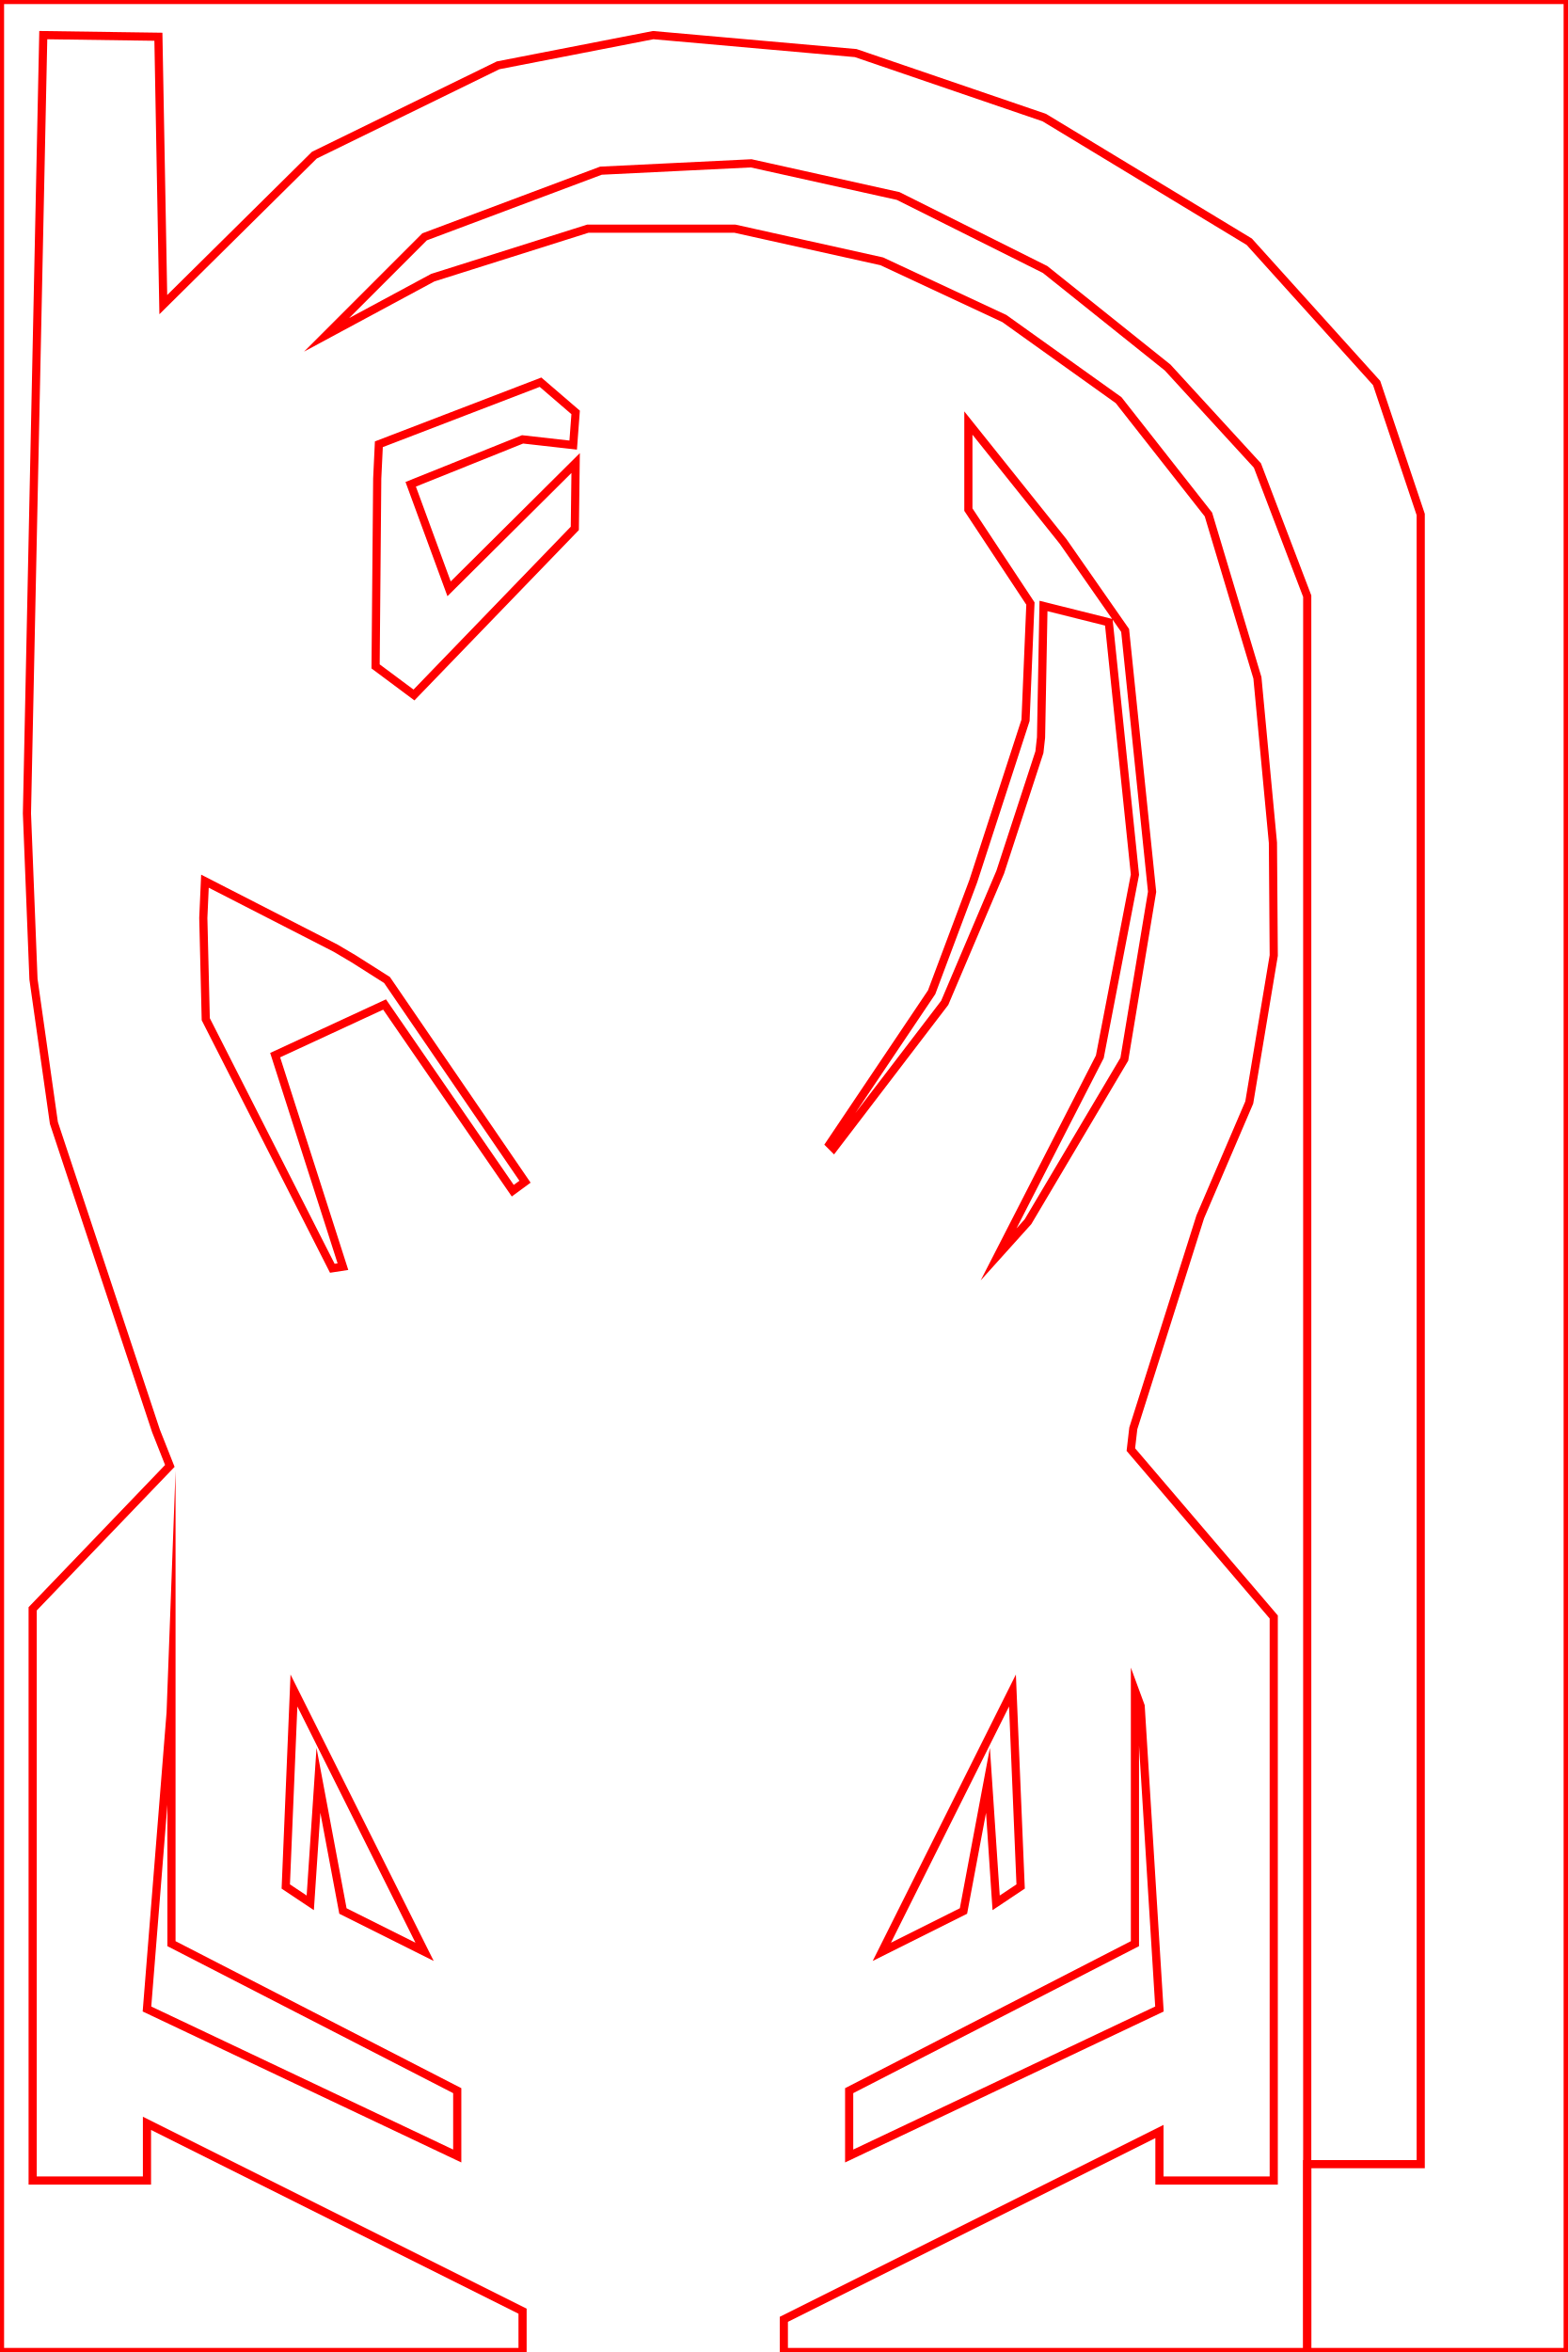
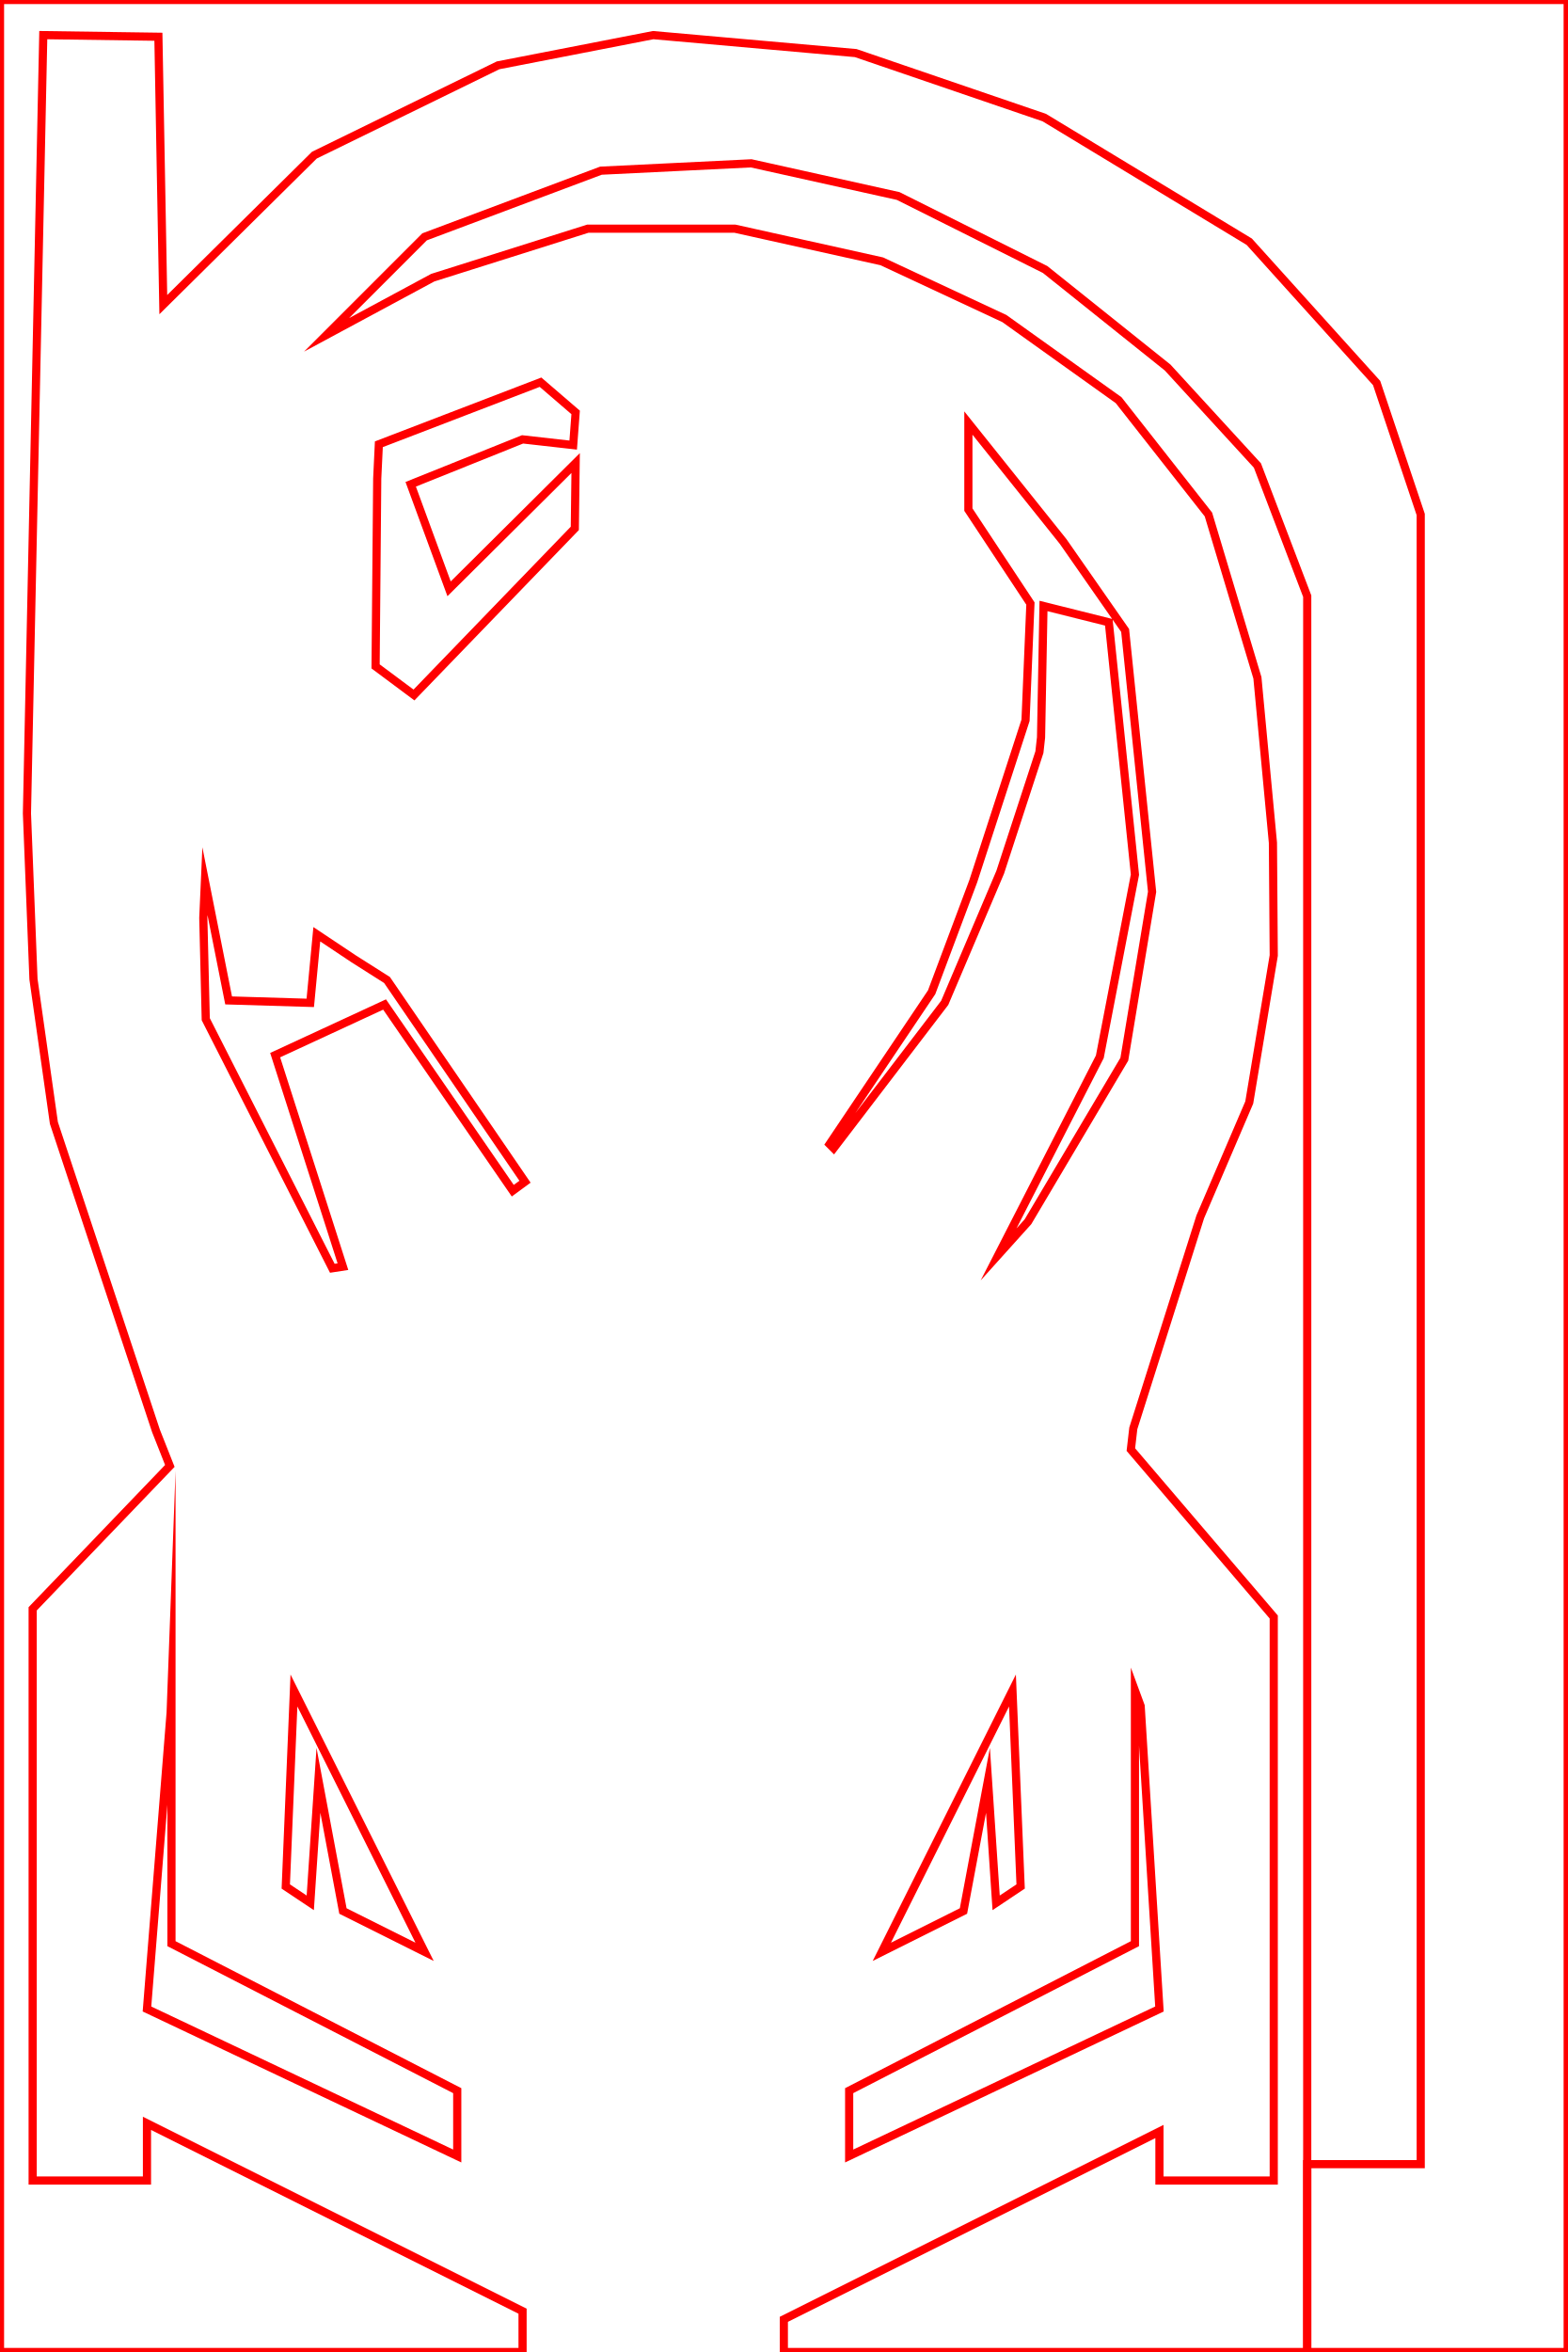
<svg xmlns="http://www.w3.org/2000/svg" version="1.2" viewBox="0 0 192 288" width="192" height="288">
  <style>
		.s0 { fill: none;stroke: #ff0000;stroke-miterlimit:100 } 
	</style>
  <g id="svg">
    <path id="return l" fill-rule="evenodd" class="s0" d="m20.9 209.7l-2.9 36.3 38 18v-8l-35-18v-31z" />
    <path id="return r" fill-rule="evenodd" class="s0" d="m139.7 208.9l2.3 37.1-38 18v-8l35-18v-31z" />
    <path id="frame 2" fill-rule="evenodd" class="s0" d="m96 288v-4l46-23v6h14v-69l-17.5-20.5 0.3-2.6 8.2-25.9 6-14 3-18-0.1-13.8-1.9-20.2-6-20-11-14-14-10-15-7-18-4h-18l-19 6-13 7 12-12 21.6-8.1 18.4-0.9 18 4 18 9 15 12 11 12 6.1 16v215z" />
    <path id="frame 1" fill-rule="evenodd" class="s0" d="m64 288h-64v-288h192v288h-31.9v-23h13.9v-202l-5.4-16.1-15.6-17.3-25.1-15.2-23.1-7.9-24.8-2.2-19 3.7-22.5 11-18.5 18.3-0.6-32.8-14.1-0.2-2 95.3 0.8 20.3 2.5 17.6 12.5 37.7 1.7 4.3-16.8 17.5v70h14v-7l46 23z" />
-     <path id="away ramp" fill-rule="evenodd" class="s0" d="m40.7 155.3l-15.5-30.5-0.3-12.4 0.2-4.5 16 8.2 2.2 1.3 4.1 2.6 16.9 24.7-1.5 1.1-15.7-22.8-13.4 6.2 8.3 25.9z" />
+     <path id="away ramp" fill-rule="evenodd" class="s0" d="m40.7 155.3l-15.5-30.5-0.3-12.4 0.2-4.5 2.9 14.6 10 0.3 0.8-8.4 4.5 3 4.1 2.6 16.9 24.7-1.5 1.1-15.7-22.8-13.4 6.2 8.3 25.9z" />
    <path id="hyperspace" fill-rule="evenodd" class="s0" d="m130.2 66.3l7.6 10.9 3.3 32-3.4 20.5-11.8 19.9-3.6 4 12.4-24.2 4.3-22.3-3.2-30.9-8-2-0.3 16.1-0.2 1.8-4.8 14.7-6.8 16-13.6 17.8-0.5-0.5 12.5-18.6 5.1-13.6 6.4-19.7 0.6-14.3-7.6-11.5v-10.6z" />
    <path id="top island" class="s0" d="m50.7 85.1l19.7-20.4 0.1-8-15.5 15.4-4.7-12.8 13.7-5.5 6.2 0.7 0.3-4-4.3-3.7-19.8 7.6-0.2 4.2-0.2 23z" />
    <path id="Shape 1" class="s0" d="m52 239l-16-32-1 24 3 2 1-15 3 16z" />
    <path id="Shape 1 copy" class="s0" d="m108 239l16-32 1 24-3 2-1-15-3 16z" />
  </g>
</svg>
